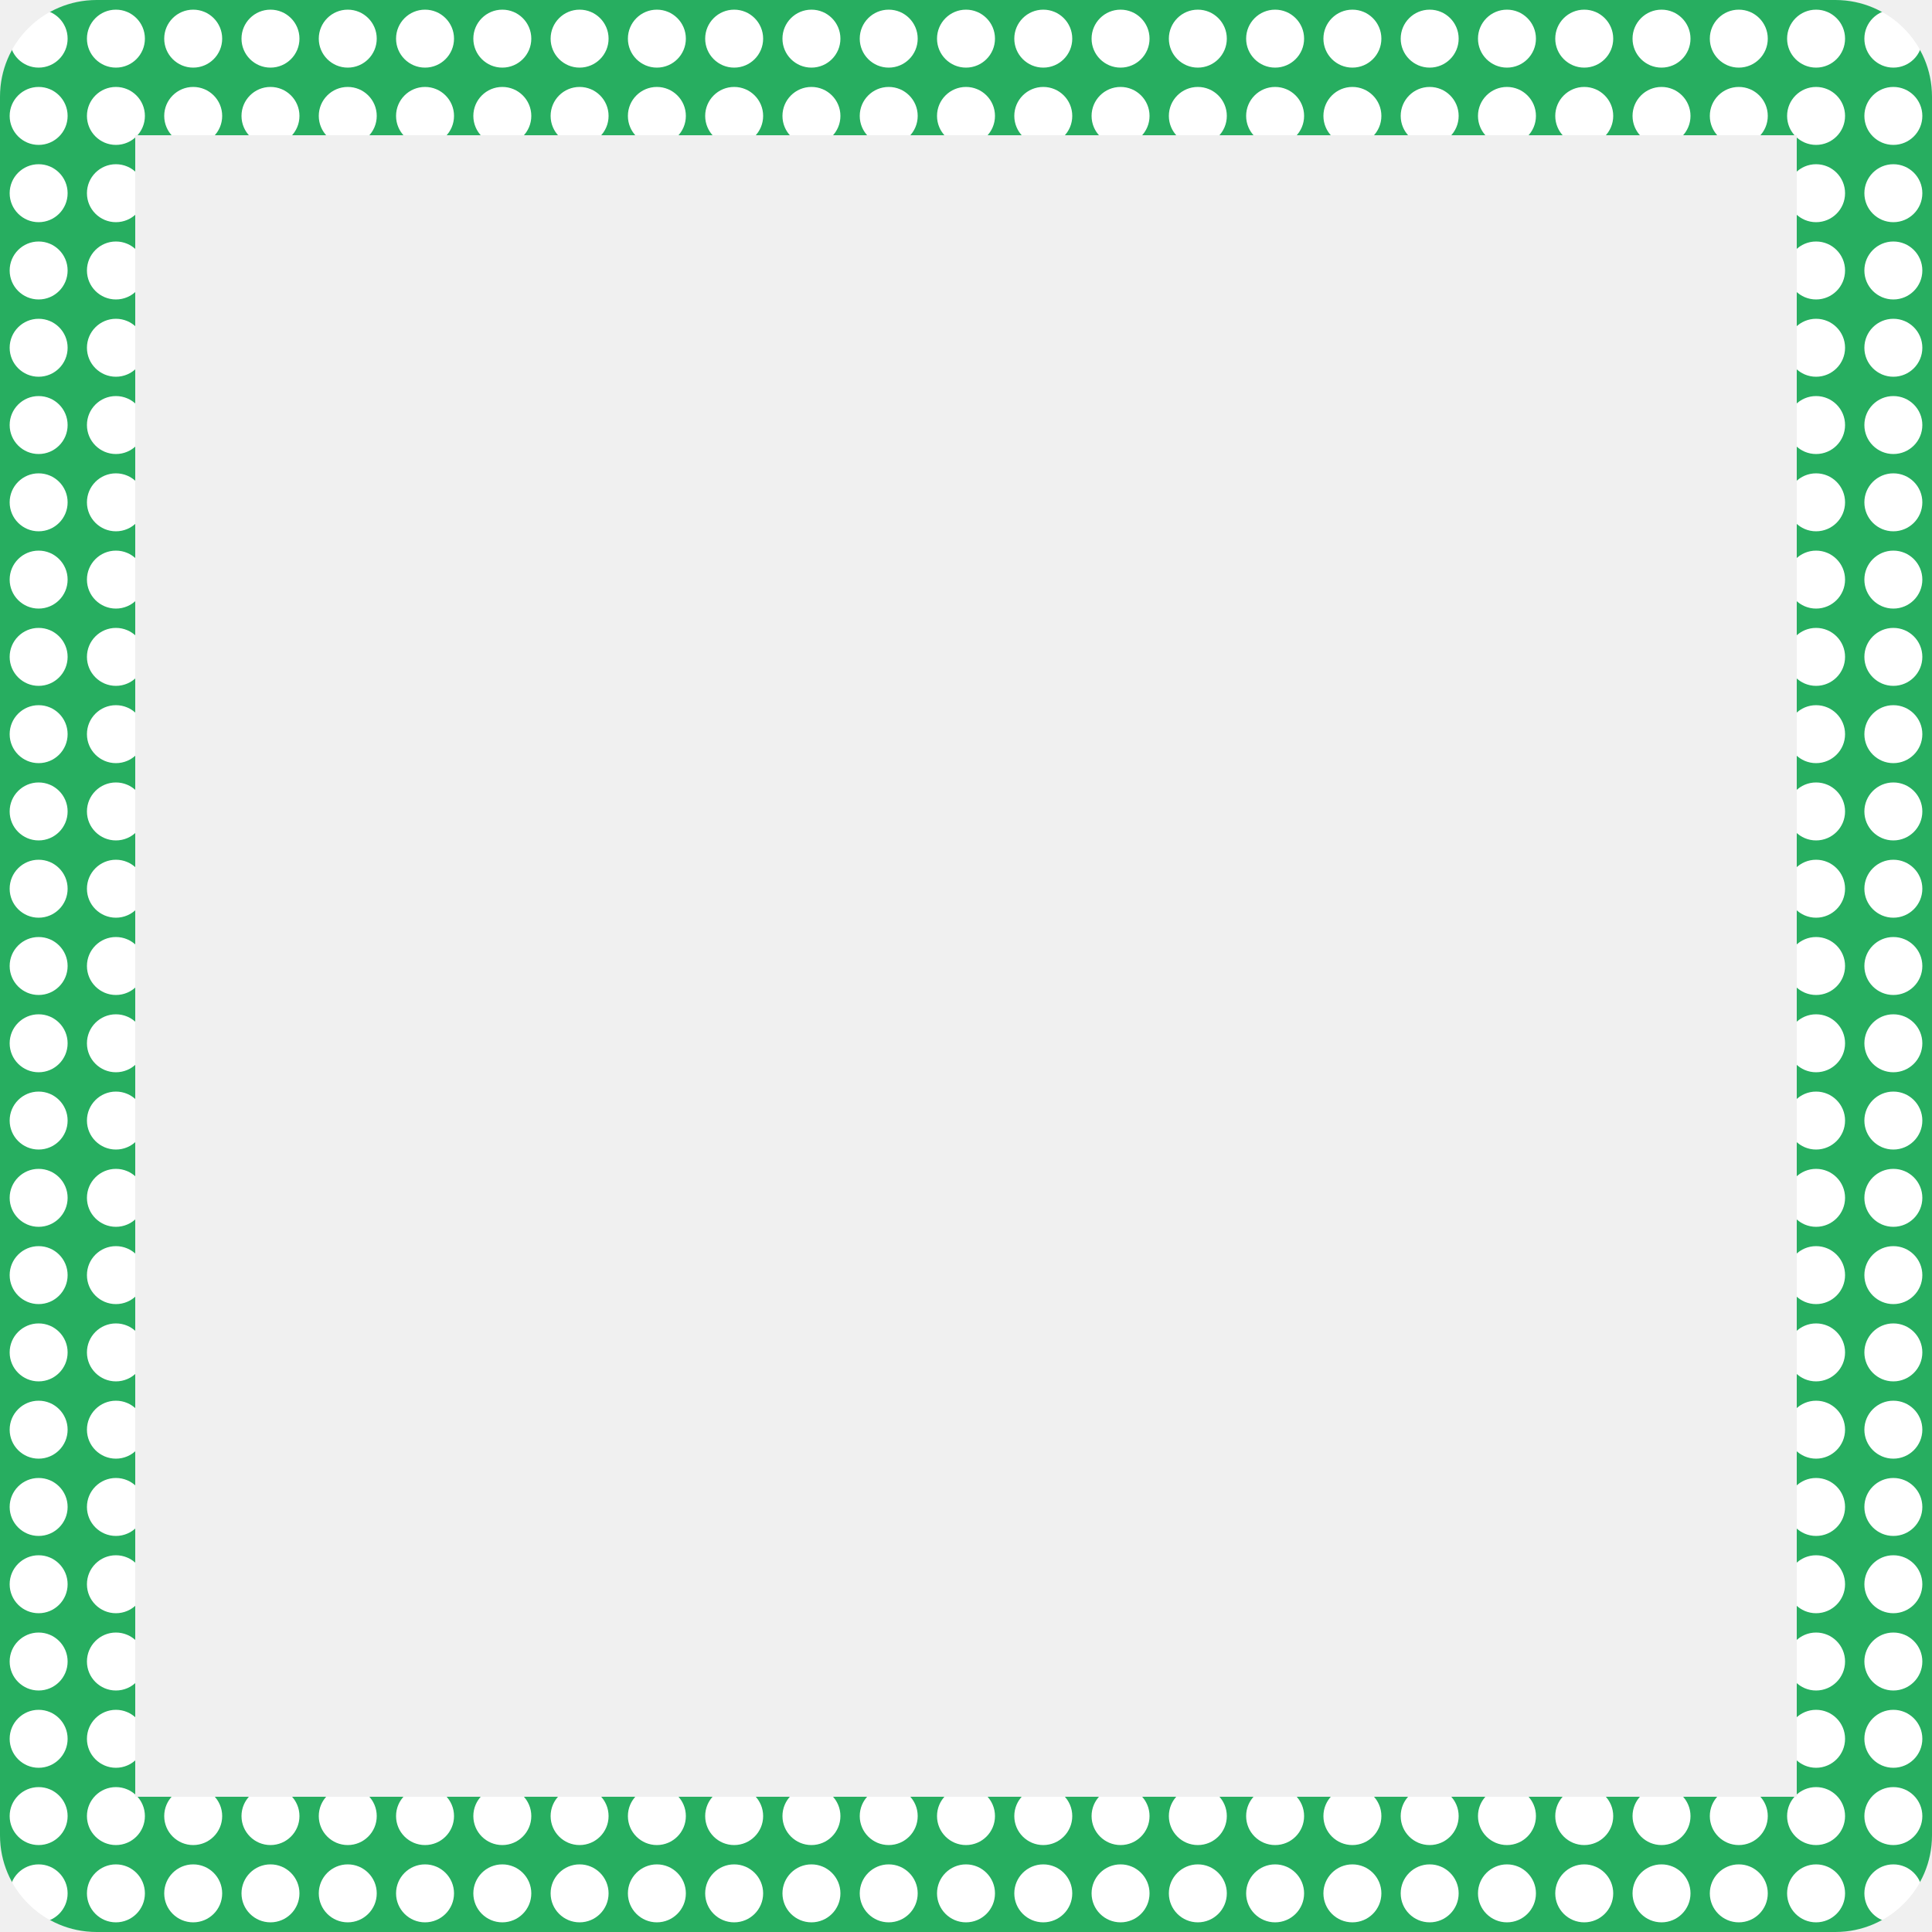
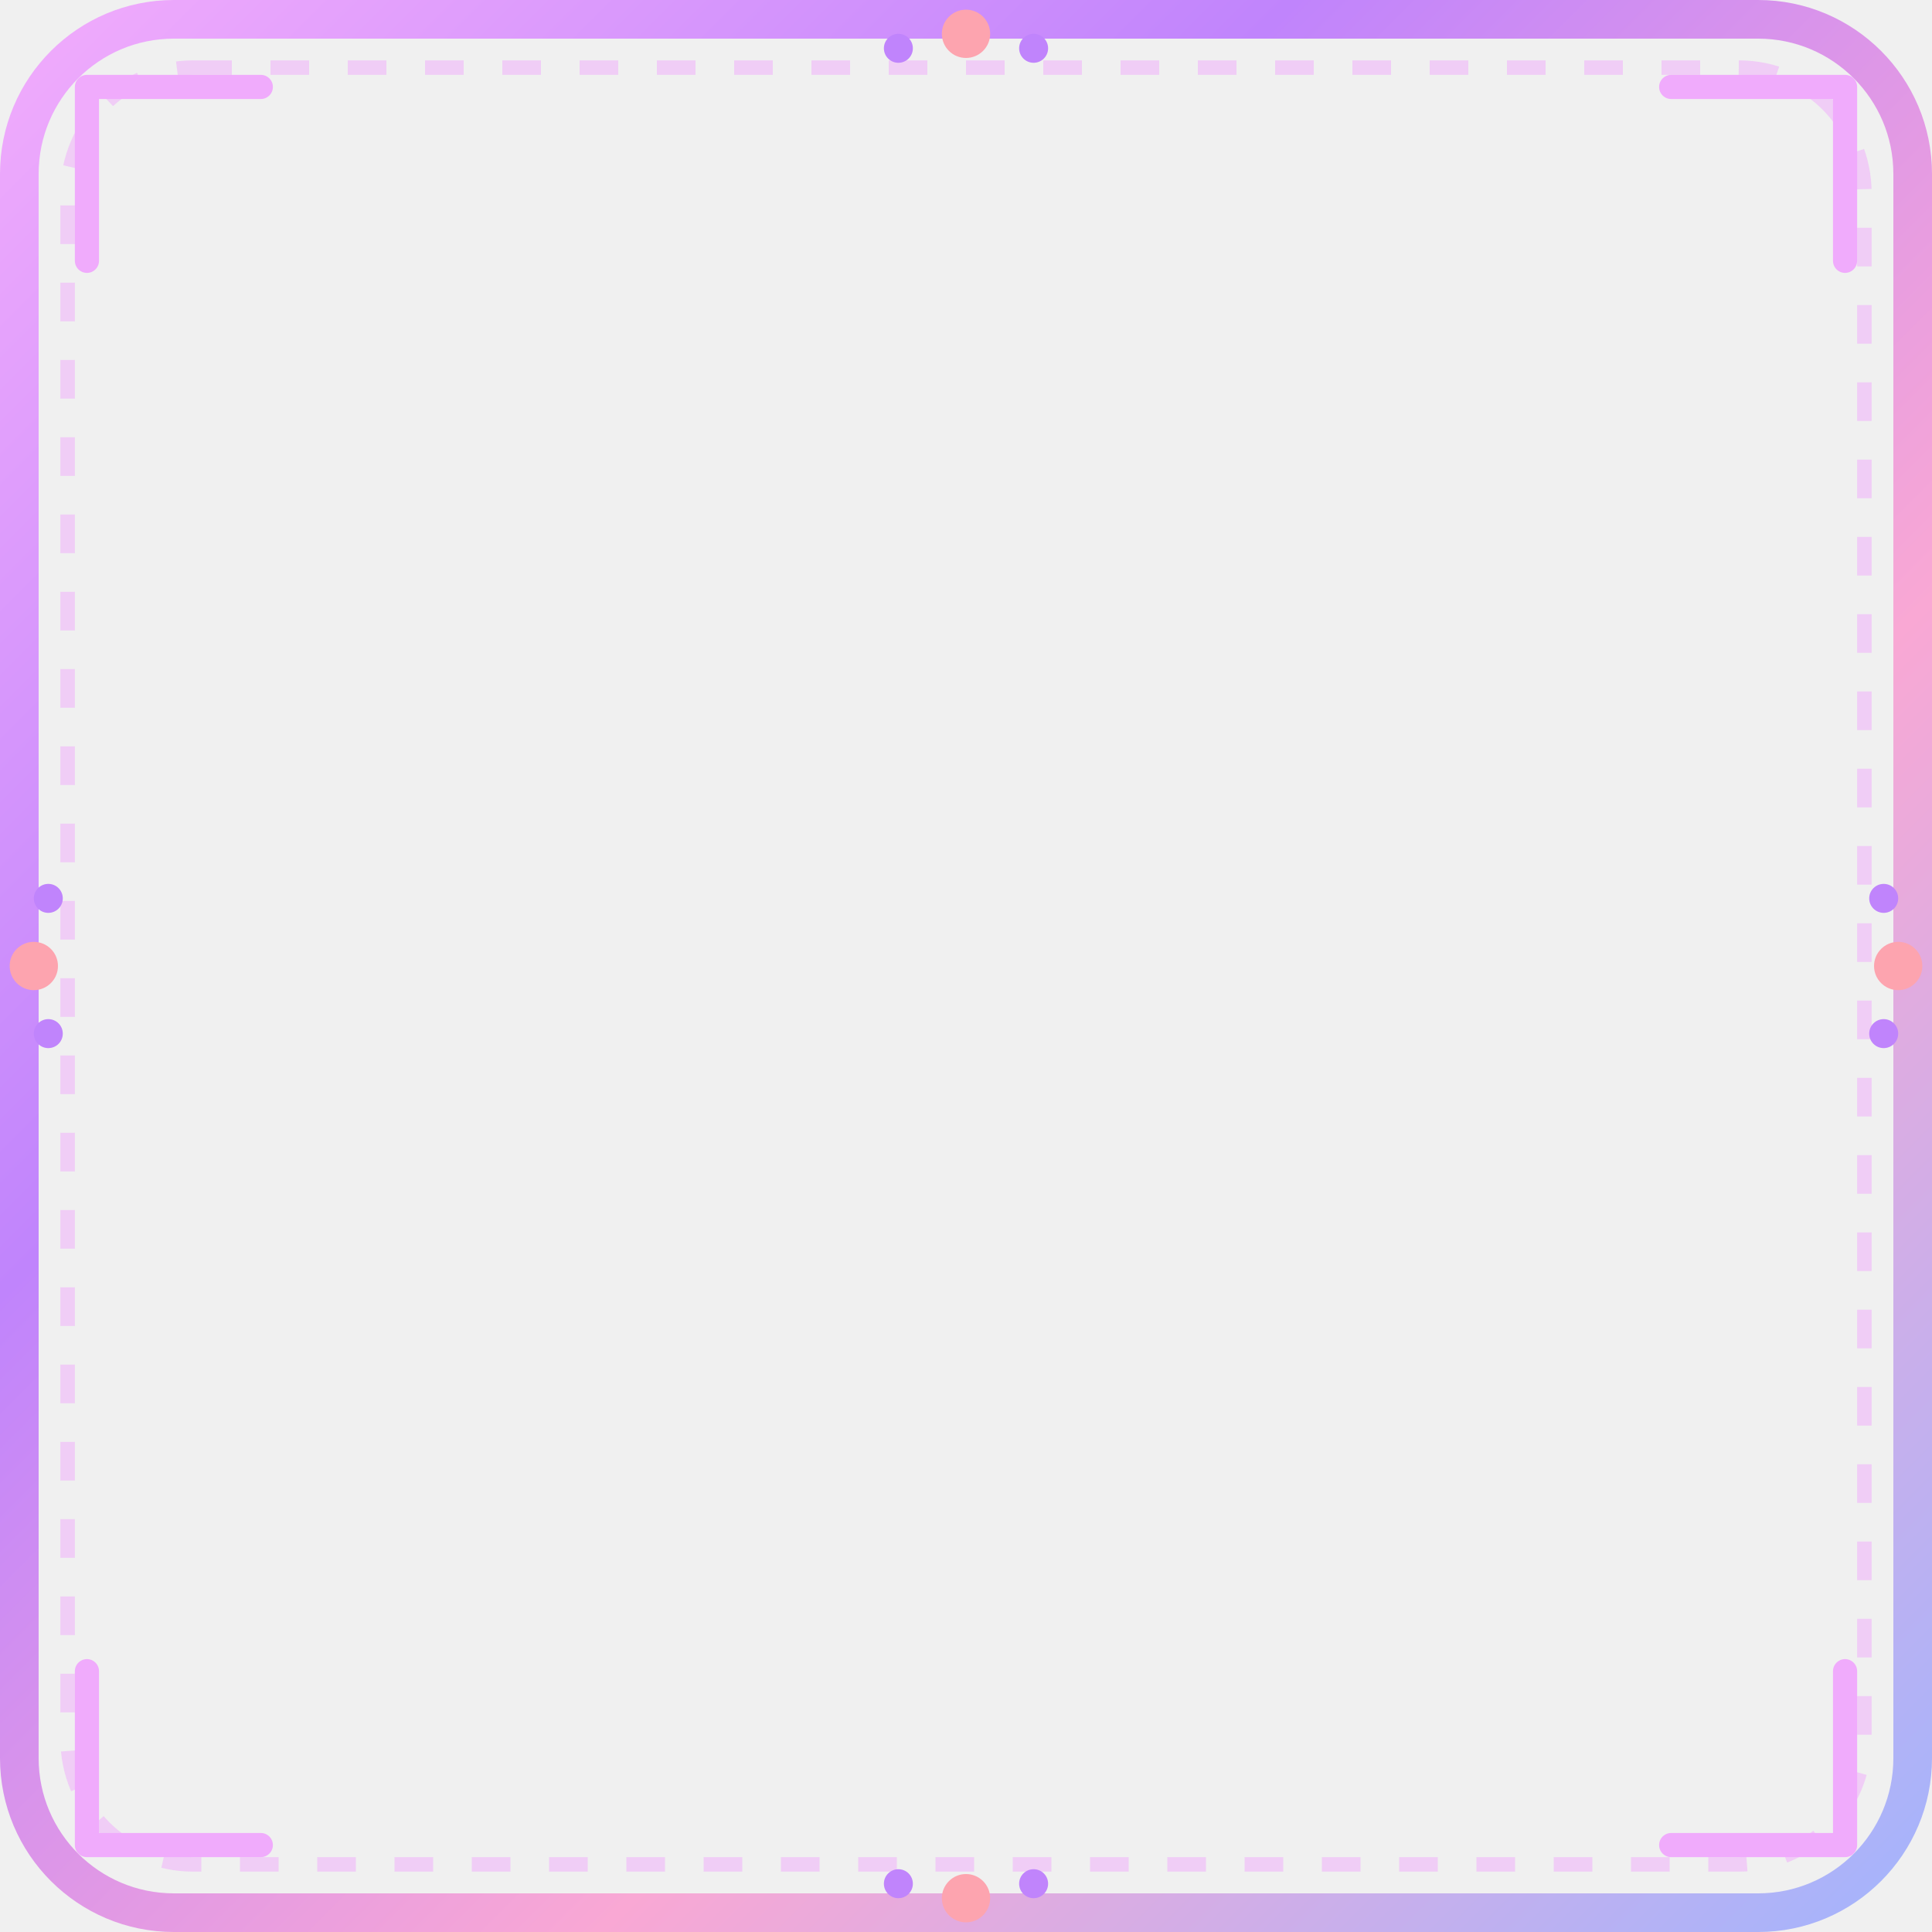
<svg xmlns="http://www.w3.org/2000/svg" viewBox="0 0 200 200">
  <defs>
-     <mask id="m">
-       <rect width="200" height="200" fill="white" rx="10" />
-       <rect x="14" y="14" width="172" height="172" fill="black" />
-     </mask>
-     <pattern id="p" x="0" y="0" width="8" height="8" patternUnits="userSpaceOnUse">
-       <rect width="8" height="8" fill="#27ae60" />
-       <circle cx="4" cy="4" r="3" fill="#fff" />
-     </pattern>
+     <linearGradient id="g18" x1="0%" y1="0%" x2="100%" y2="100%">
+       <stop offset="0%" stop-color="#f0abfc" />
+       <stop offset="33%" stop-color="#c084fc" />
+       <stop offset="66%" stop-color="#f9a8d4" />
+       <stop offset="100%" stop-color="#a5b4fc" />
+     </linearGradient>
  </defs>
-   <rect width="200" height="200" fill="#fff" mask="url(#m)" rx="10" />
-   <rect width="200" height="200" fill="url(#p)" mask="url(#m)" />
+   <rect x="2" y="2" width="196" height="196" rx="16" ry="16" fill="none" stroke="url(#g18)" stroke-width="4" />
+   <rect x="7" y="7" width="186" height="186" rx="13" ry="13" fill="none" stroke="rgba(240,171,252,0.5)" stroke-width="1.5" stroke-dasharray="4,4" />
+   <polyline points="27,9 9,9 9,27" stroke="#f0abfc" stroke-width="2.5" fill="none" stroke-linecap="round" stroke-linejoin="round" />
+   <polyline points="173,9 191,9 191,27" stroke="#f0abfc" stroke-width="2.5" fill="none" stroke-linecap="round" stroke-linejoin="round" />
+   <polyline points="27,191 9,191 9,173" stroke="#f0abfc" stroke-width="2.5" fill="none" stroke-linecap="round" stroke-linejoin="round" />
+   <polyline points="173,191 191,191 191,173" stroke="#f0abfc" stroke-width="2.5" fill="none" stroke-linecap="round" stroke-linejoin="round" />
+   <circle cx="100" cy="3.5" r="2.5" fill="#fda4af" />
+   <circle cx="93" cy="5" r="1.5" fill="#c084fc" />
+   <circle cx="107" cy="5" r="1.5" fill="#c084fc" />
+   <circle cx="100" cy="196.5" r="2.5" fill="#fda4af" />
+   <circle cx="93" cy="195" r="1.5" fill="#c084fc" />
+   <circle cx="107" cy="195" r="1.5" fill="#c084fc" />
+   <circle cx="3.5" cy="100" r="2.5" fill="#fda4af" />
+   <circle cx="5" cy="93" r="1.5" fill="#c084fc" />
+   <circle cx="5" cy="107" r="1.5" fill="#c084fc" />
+   <circle cx="196.5" cy="100" r="2.5" fill="#fda4af" />
+   <circle cx="195" cy="93" r="1.5" fill="#c084fc" />
+   <circle cx="195" cy="107" r="1.5" fill="#c084fc" />
</svg>
